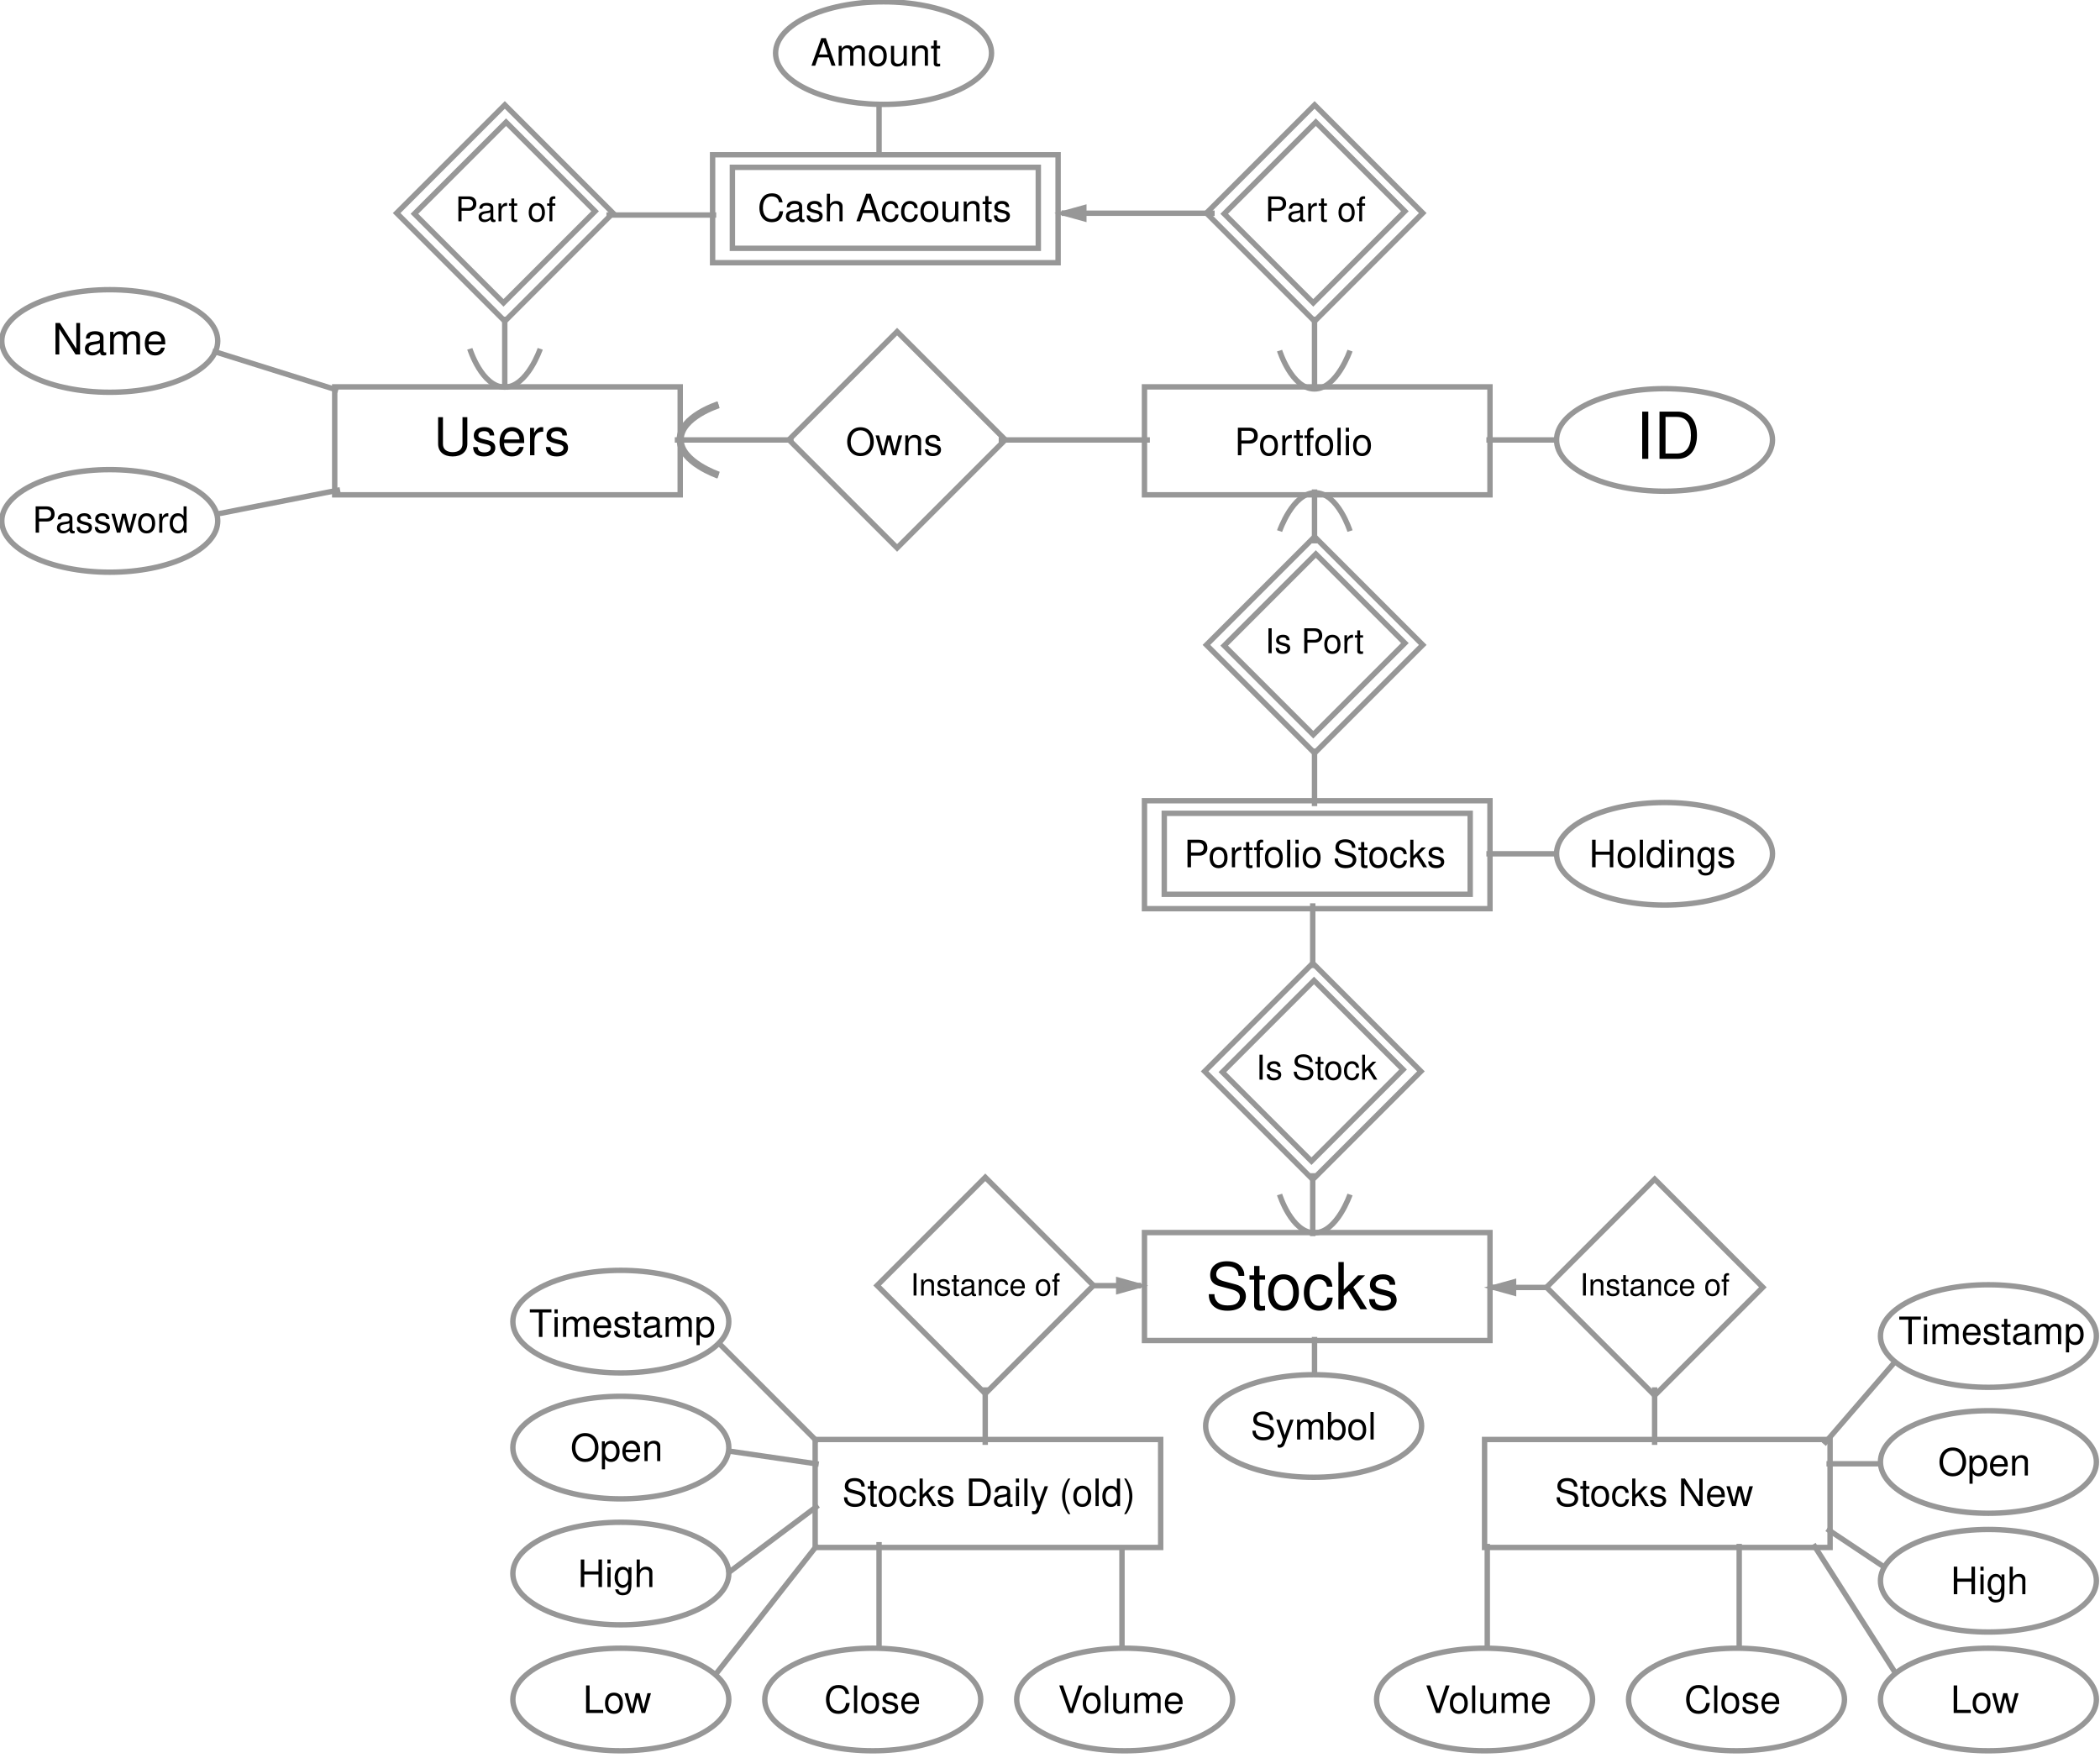
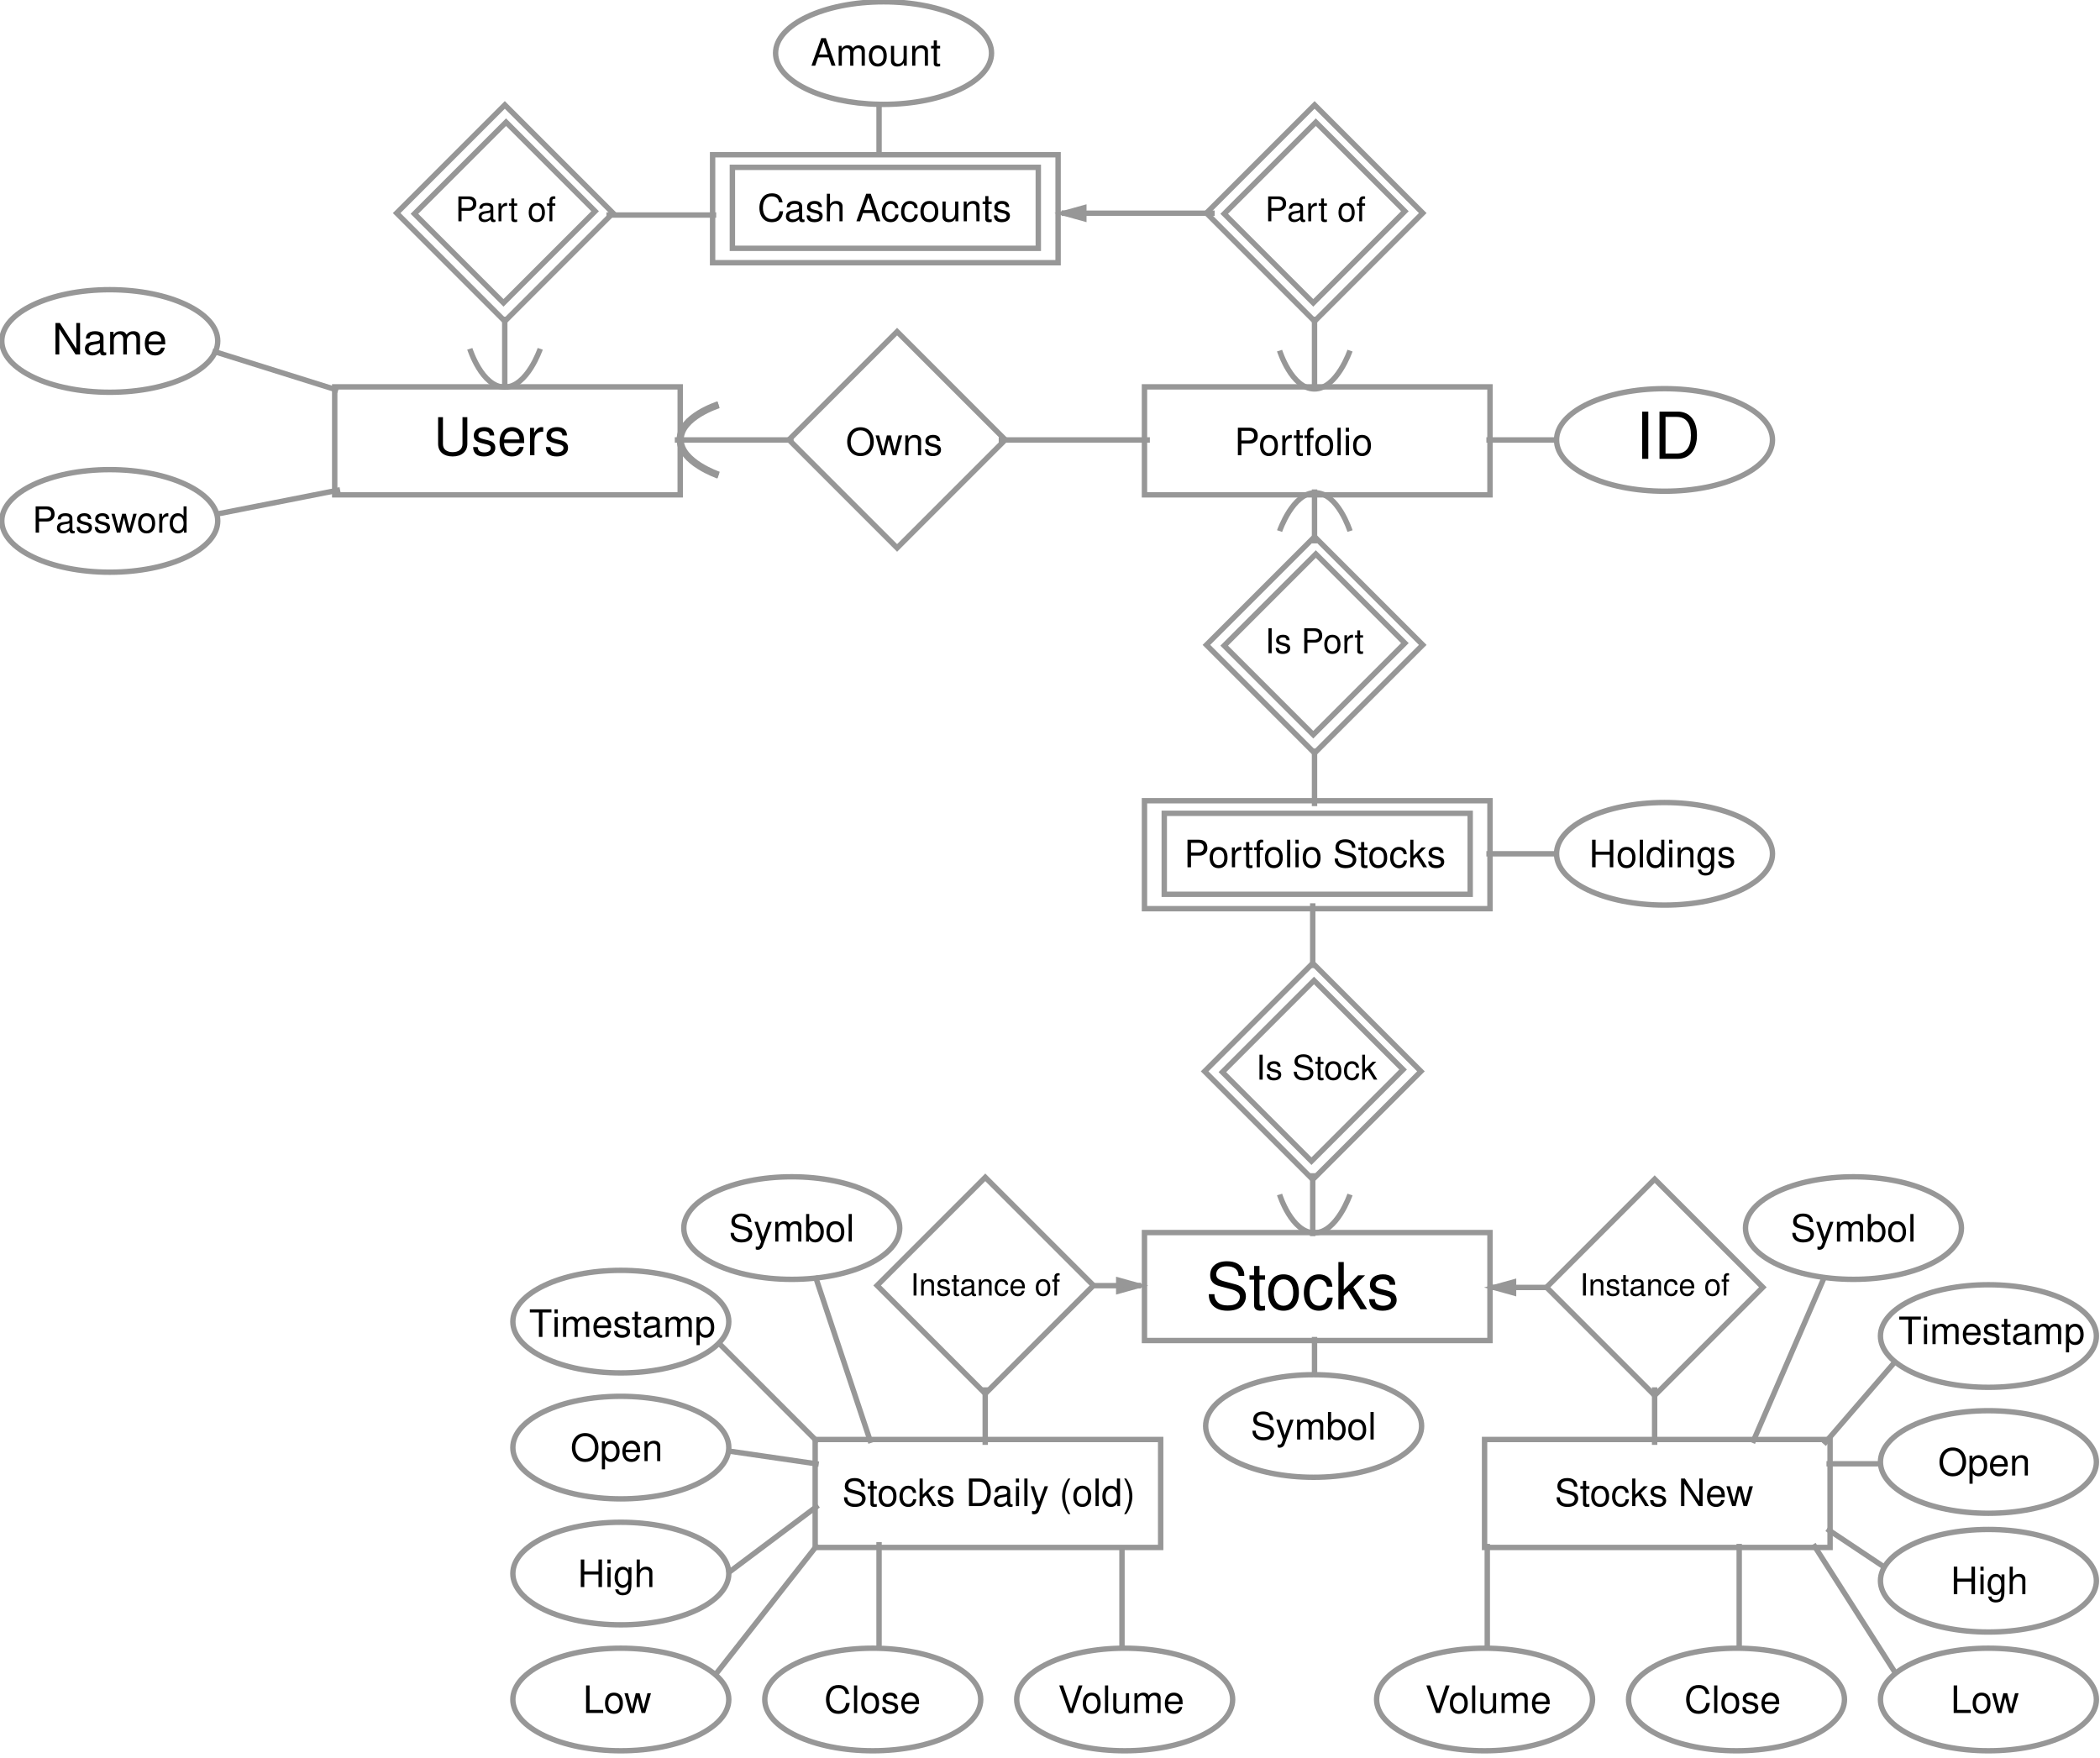
<svg xmlns="http://www.w3.org/2000/svg" width="1167px" height="977px" viewBox="0 0 1167 977" version="1.1">
  <description>Created with Sketch (http://www.bohemiancoding.com/sketch)</description>
  <defs />
  <g id="Page-1" stroke="none" stroke-width="1" fill="none" fill-rule="evenodd">
    <rect d="M636,445 L636,505 L828,505 L828,445 L636,445 Z M636,445" id="Rectangle-17" stroke="#979797" stroke-width="3" x="636" y="445" width="192" height="60" />
    <rect d="M647,452 L647,497 L817,497 L817,452 L647,452 Z M647,452" id="Rectangle-18" stroke="#979797" stroke-width="3" x="647" y="452" width="170" height="45" />
    <text id="Portfolio-Stocks" fill="#000000" font-family="Helvetica" font-size="21" font-weight="normal">
      <tspan x="658" y="482">Portfolio Stocks</tspan>
    </text>
    <rect d="M396,86 L396,146 L588,146 L588,86 L396,86 Z M396,86" id="Rectangle-17" stroke="#979797" stroke-width="3" x="396" y="86" width="192" height="60" />
    <rect d="M636,215 L636,275 L828,275 L828,215 L636,215 Z M636,215" id="Rectangle-17" stroke="#979797" stroke-width="3" x="636" y="215" width="192" height="60" />
    <rect d="M636,685 L636,745 L828,745 L828,685 L636,685 Z M636,685" id="Rectangle-17" stroke="#979797" stroke-width="3" x="636" y="685" width="192" height="60" />
    <path d="M729.5,653.5 L729.5,685.5" id="Line" stroke="#979797" stroke-width="3" stroke-linecap="square" />
    <rect d="M186,215 L186,275 L378,275 L378,215 L186,215 Z M186,215" id="Rectangle-17" stroke="#979797" stroke-width="3" x="186" y="215" width="192" height="60" />
    <rect d="M407,93 L407,138 L577,138 L577,93 L407,93 Z M407,93" id="Rectangle-18" stroke="#979797" stroke-width="3" x="407" y="93" width="170" height="45" />
    <text id="Cash-Accounts" fill="#000000" font-family="Helvetica" font-size="21" font-weight="normal">
      <tspan x="421" y="123">Cash Accounts</tspan>
    </text>
    <text id="Owns" fill="#000000" font-family="Helvetica" font-size="21" font-weight="normal">
      <tspan x="470" y="253">Owns</tspan>
    </text>
    <rect d="M688.032,315.908 L688.032,400.908 L773.032,400.908 L773.032,315.908 L688.032,315.908 Z M688.032,315.908" id="Rectangle-21" stroke="#979797" stroke-width="3" transform="translate(730.5321, 358.4078) rotate(-45) translate(-730.5321, -358.4078) " x="688.032" y="315.908" width="85" height="85" />
    <rect d="M456.032,201.908 L456.032,286.908 L541.032,286.908 L541.032,201.908 L456.032,201.908 Z M456.032,201.908" id="Rectangle-21" stroke="#979797" stroke-width="3" transform="translate(498.5321, 244.4078) rotate(-45) translate(-498.5321, -244.4078) " x="456.032" y="201.908" width="85" height="85" />
    <rect d="M694.51,323.112 L694.51,393.112 L766.51,393.112 L766.51,323.112 L694.51,323.112 Z M694.51,323.112" id="Rectangle-21" stroke="#979797" stroke-width="3" transform="translate(730.5098, 358.112) rotate(-45) translate(-730.5098, -358.112) " x="694.51" y="323.112" width="72" height="70" />
    <text id="Is-Port" fill="#000000" font-family="Helvetica" font-size="19" font-weight="normal">
      <tspan x="703" y="363">Is Port</tspan>
    </text>
    <rect d="M688.032,75.908 L688.032,160.908 L773.032,160.908 L773.032,75.908 L688.032,75.908 Z M688.032,75.908" id="Rectangle-21" stroke="#979797" stroke-width="3" transform="translate(730.5321, 118.4078) rotate(-45) translate(-730.5321, -118.4078) " x="688.032" y="75.908" width="85" height="85" />
    <rect d="M694.51,83.112 L694.51,153.112 L766.51,153.112 L766.51,83.112 L694.51,83.112 Z M694.51,83.112" id="Rectangle-21" stroke="#979797" stroke-width="3" transform="translate(730.5098, 118.112) rotate(-45) translate(-730.5098, -118.112) " x="694.51" y="83.112" width="72" height="70" />
    <text id="Part-of" fill="#000000" font-family="Helvetica" font-size="19" font-weight="normal">
      <tspan x="703" y="123">Part of</tspan>
    </text>
    <rect d="M238.032,75.908 L238.032,160.908 L323.032,160.908 L323.032,75.908 L238.032,75.908 Z M238.032,75.908" id="Rectangle-21" stroke="#979797" stroke-width="3" transform="translate(280.5321, 118.4078) rotate(-45) translate(-280.5321, -118.4078) " x="238.032" y="75.908" width="85" height="85" />
    <rect d="M244.51,83.112 L244.51,153.112 L316.51,153.112 L316.51,83.112 L244.51,83.112 Z M244.51,83.112" id="Rectangle-21" stroke="#979797" stroke-width="3" transform="translate(280.5098, 118.112) rotate(-45) translate(-280.5098, -118.112) " x="244.51" y="83.112" width="72" height="70" />
    <text id="Part-of" fill="#000000" font-family="Helvetica" font-size="19" font-weight="normal">
      <tspan x="253" y="123">Part of</tspan>
    </text>
    <rect d="M687.032,552.908 L687.032,637.908 L772.032,637.908 L772.032,552.908 L687.032,552.908 Z M687.032,552.908" id="Rectangle-21" stroke="#979797" stroke-width="3" transform="translate(729.5321, 595.4078) rotate(-45) translate(-729.5321, -595.4078) " x="687.032" y="552.908" width="85" height="85" />
    <rect d="M693.51,560.112 L693.51,630.112 L765.51,630.112 L765.51,560.112 L693.51,560.112 Z M693.51,560.112" id="Rectangle-21" stroke="#979797" stroke-width="3" transform="translate(729.5098, 595.112) rotate(-45) translate(-729.5098, -595.112) " x="693.51" y="560.112" width="72" height="70" />
    <text id="Is-Stock" fill="#000000" font-family="Helvetica" font-size="19" font-weight="normal">
      <tspan x="698" y="600">Is Stock</tspan>
    </text>
    <rect d="M877.032,672.908 L877.032,757.908 L962.032,757.908 L962.032,672.908 L877.032,672.908 Z M877.032,672.908" id="Rectangle-21" stroke="#979797" stroke-width="3" transform="translate(919.5321, 715.4078) rotate(-45) translate(-919.5321, -715.4078) " x="877.032" y="672.908" width="85" height="85" />
    <rect d="M505.032,671.908 L505.032,756.908 L590.032,756.908 L590.032,671.908 L505.032,671.908 Z M505.032,671.908" id="Rectangle-21" stroke="#979797" stroke-width="3" transform="translate(547.5321, 714.4078) rotate(-45) translate(-547.5321, -714.4078) " x="505.032" y="671.908" width="85" height="85" />
    <text id="Instance-of" fill="#000000" font-family="Helvetica" font-size="17" font-weight="normal">
      <tspan x="506" y="720">Instance of</tspan>
    </text>
    <text id="Instance-of" fill="#000000" font-family="Helvetica" font-size="17" font-weight="normal">
      <tspan x="878" y="720">Instance of</tspan>
    </text>
    <text id="Stocks" fill="#000000" font-family="Helvetica" font-size="36" font-weight="normal">
      <tspan x="670" y="727.62">Stocks</tspan>
    </text>
    <ellipse d="M925,503 C958.137,503 985,490.24 985,474.5 C985,458.76 958.137,446 925,446 C891.863,446 865,458.76 865,474.5 C865,490.24 891.863,503 925,503 Z M925,503" id="Oval-1" stroke="#979797" stroke-width="3" cx="925" cy="474.5" rx="60" ry="28.5" />
    <ellipse d="M925,273 C958.137,273 985,260.24 985,244.5 C985,228.76 958.137,216 925,216 C891.863,216 865,228.76 865,244.5 C865,260.24 891.863,273 925,273 Z M925,273" id="Oval-1" stroke="#979797" stroke-width="3" cx="925" cy="244.5" rx="60" ry="28.5" />
    <path d="M488.5,57.976 C456.522,57.353 431,44.842 431,29.5 C431,13.76 457.863,1 491,1 C524.137,1 551,13.76 551,29.5 C551,45.24 524.137,58 491,58 C490.163,58 489.329,57.992 488.5,57.976 L488.5,86.5 L488.5,57.976 Z M488.5,57.976" id="Oval-1" stroke="#979797" stroke-width="3" />
    <path d="M61,218 C94.137,218 121,205.24 121,189.5 C121,173.76 94.137,161 61,161 C27.863,161 1,173.76 1,189.5 C1,205.24 27.863,218 61,218 Z M61,218 C94.137,218 121,205.24 121,189.5 C121,173.76 94.137,161 61,161 C27.863,161 1,173.76 1,189.5 C1,205.24 27.863,218 61,218 Z M61,218" id="Oval-1" stroke="#979797" stroke-width="3" />
    <path d="M61,318 C94.137,318 121,305.24 121,289.5 C121,273.76 94.137,261 61,261 C27.863,261 1,273.76 1,289.5 C1,305.24 27.863,318 61,318 Z M61,318 C94.137,318 121,305.24 121,289.5 C121,273.76 94.137,261 61,261 C27.863,261 1,273.76 1,289.5 C1,305.24 27.863,318 61,318 Z M61,318" id="Oval-1" stroke="#979797" stroke-width="3" />
    <text id="Users" fill="#000000" font-family="Helvetica" font-size="29" font-weight="normal">
      <tspan x="241" y="253">Users</tspan>
    </text>
    <text id="Password" fill="#000000" font-family="Helvetica" font-size="20" font-weight="normal">
      <tspan x="18" y="296">Password</tspan>
    </text>
    <text id="Name" fill="#000000" font-family="Helvetica" font-size="24" font-weight="normal" text-decoration="underline">
      <tspan x="29" y="197">Name</tspan>
    </text>
    <path d="M396.5,119.5 L338.5,119.5" id="Line" stroke="#979797" stroke-width="3" stroke-linecap="square" />
    <path d="M119.5,195.5 L186.5,216.5" id="Line" stroke="#979797" stroke-width="3" stroke-linecap="square" />
    <path d="M187.5,272.5 L121.5,285.5" id="Line" stroke="#979797" stroke-width="3" stroke-linecap="square" />
    <path d="M827.5,244.5 L862.5,244.5" id="Line" stroke="#979797" stroke-width="3" stroke-linecap="square" />
    <path d="M827.5,474.5 L862.5,474.5" id="Line" stroke="#979797" stroke-width="3" stroke-linecap="square" />
    <path d="M637.5,244.5 L556.5,244.5" id="Line" stroke="#979797" stroke-width="3" stroke-linecap="square" />
    <path d="M439.5,244.5 L376.5,244.5" id="Line" stroke="#979797" stroke-width="3" stroke-linecap="square" />
    <path d="M369.078,255.147 C369.078,255.147 376.336,233.882 388.814,233.853 C401.521,233.823 408.216,255.147 408.216,255.147" id="Path-45" stroke="#979797" stroke-width="4" transform="translate(388.6471, 244.5) rotate(-90) translate(-388.6471, -244.5) " />
    <path d="M369.078,255.147 C369.078,255.147 376.336,233.882 388.814,233.853 C401.521,233.823 408.216,255.147 408.216,255.147" id="Path-45" stroke="#979797" stroke-width="3" transform="translate(388.6471, 244.5) rotate(-90) translate(-388.6471, -244.5) " />
    <path d="M261.078,215.147 C261.078,215.147 268.336,193.882 280.814,193.853 C293.521,193.823 300.216,215.147 300.216,215.147" id="Path-45" stroke="#979797" stroke-width="3" transform="translate(280.6471, 204.5) rotate(-180) translate(-280.6471, -204.5) " />
    <path d="M673.5,118.5 L591.5,118.5" id="Line" stroke="#979797" stroke-width="3" stroke-linecap="square" />
    <path id="Line-decoration-1" d="M591.5,118.5 C595.28,119.55 598.52,120.45 602.3,121.5 C602.3,119.4 602.3,117.6 602.3,115.5 C598.52,116.55 595.28,117.45 591.5,118.5 C591.5,118.5 591.5,118.5 591.5,118.5 Z M591.5,118.5" stroke="#979797" stroke-width="3" stroke-linecap="square" />
    <path d="M280.5,214.5 L282,216" id="Line" stroke="#979797" stroke-linecap="square" />
    <path d="M280.5,177.5 L280.5,214.5" id="Line" stroke="#979797" stroke-width="3" stroke-linecap="square" />
    <text id="Amount" fill="#000000" font-family="Helvetica" font-size="21" font-weight="normal">
      <tspan x="450.591" y="36.5">Amount</tspan>
    </text>
    <path d="M711.078,216.147 C711.078,216.147 718.336,194.882 730.814,194.853 C743.521,194.823 750.216,216.147 750.216,216.147" id="Path-45" stroke="#979797" stroke-width="3" transform="translate(730.6471, 205.5) rotate(-180) translate(-730.6471, -205.5) " />
    <path d="M711.078,295.147 C711.078,295.147 718.336,273.882 730.814,273.853 C743.521,273.823 750.216,295.147 750.216,295.147" id="Path-45" stroke="#979797" stroke-width="3" />
    <path d="M711.078,685.147 C711.078,685.147 718.336,663.882 730.814,663.853 C743.521,663.823 750.216,685.147 750.216,685.147" id="Path-45" stroke="#979797" stroke-width="3" transform="translate(730.6471, 674.5) rotate(-180) translate(-730.6471, -674.5) " />
    <path d="M730.5,177.5 L730.5,215.5" id="Line" stroke="#979797" stroke-width="3" stroke-linecap="square" />
    <text id="Portfolio" fill="#000000" font-family="Helvetica" font-size="21" font-weight="normal">
      <tspan x="686" y="253">Portfolio</tspan>
    </text>
    <text id="Holdings" fill="#000000" font-family="Helvetica" font-size="21" font-weight="normal">
      <tspan x="883" y="482">Holdings</tspan>
    </text>
    <ellipse d="M345,763 C378.137,763 405,750.24 405,734.5 C405,718.76 378.137,706 345,706 C311.863,706 285,718.76 285,734.5 C285,750.24 311.863,763 345,763 Z M345,763" id="Oval-1" stroke="#979797" stroke-width="3" cx="345" cy="734.5" rx="60" ry="28.5" />
    <text id="Timestamp" fill="#000000" font-family="Helvetica" font-size="21" font-weight="normal" text-decoration="underline">
      <tspan x="294" y="743">Timestamp</tspan>
    </text>
    <ellipse d="M345,833 C378.137,833 405,820.24 405,804.5 C405,788.76 378.137,776 345,776 C311.863,776 285,788.76 285,804.5 C285,820.24 311.863,833 345,833 Z M345,833" id="Oval-1" stroke="#979797" stroke-width="3" cx="345" cy="804.5" rx="60" ry="28.5" />
    <text id="Open" fill="#000000" font-family="Helvetica" font-size="21" font-weight="normal">
      <tspan x="317" y="812">Open</tspan>
    </text>
    <ellipse d="M345,903 C378.137,903 405,890.24 405,874.5 C405,858.76 378.137,846 345,846 C311.863,846 285,858.76 285,874.5 C285,890.24 311.863,903 345,903 Z M345,903" id="Oval-1" stroke="#979797" stroke-width="3" cx="345" cy="874.5" rx="60" ry="28.5" />
    <text id="High" fill="#000000" font-family="Helvetica" font-size="21" font-weight="normal">
      <tspan x="321" y="882">High</tspan>
    </text>
    <ellipse d="M345,973 C378.137,973 405,960.24 405,944.5 C405,928.76 378.137,916 345,916 C311.863,916 285,928.76 285,944.5 C285,960.24 311.863,973 345,973 Z M345,973" id="Oval-1" stroke="#979797" stroke-width="3" cx="345" cy="944.5" rx="60" ry="28.5" />
    <text id="Low" fill="#000000" font-family="Helvetica" font-size="21" font-weight="normal">
      <tspan x="324" y="952">Low</tspan>
    </text>
    <ellipse d="M485,973 C518.137,973 545,960.24 545,944.5 C545,928.76 518.137,916 485,916 C451.863,916 425,928.76 425,944.5 C425,960.24 451.863,973 485,973 Z M485,973" id="Oval-1" stroke="#979797" stroke-width="3" cx="485" cy="944.5" rx="60" ry="28.5" />
    <text id="Close" fill="#000000" font-family="Helvetica" font-size="21" font-weight="normal">
      <tspan x="458" y="952">Close</tspan>
    </text>
    <ellipse d="M625,973 C658.137,973 685,960.24 685,944.5 C685,928.76 658.137,916 625,916 C591.863,916 565,928.76 565,944.5 C565,960.24 591.863,973 625,973 Z M625,973" id="Oval-1" stroke="#979797" stroke-width="3" cx="625" cy="944.5" rx="60" ry="28.5" />
    <text id="Volume" fill="#000000" font-family="Helvetica" font-size="21" font-weight="normal">
      <tspan x="588" y="952">Volume</tspan>
    </text>
    <ellipse d="M825,973 C858.137,973 885,960.24 885,944.5 C885,928.76 858.137,916 825,916 C791.863,916 765,928.76 765,944.5 C765,960.24 791.863,973 825,973 Z M825,973" id="Oval-1" stroke="#979797" stroke-width="3" cx="825" cy="944.5" rx="60" ry="28.5" />
    <text id="Volume" fill="#000000" font-family="Helvetica" font-size="21" font-weight="normal">
      <tspan x="792" y="952">Volume</tspan>
    </text>
    <ellipse d="M965,973 C998.137,973 1025,960.24 1025,944.5 C1025,928.76 998.137,916 965,916 C931.863,916 905,928.76 905,944.5 C905,960.24 931.863,973 965,973 Z M965,973" id="Oval-1" stroke="#979797" stroke-width="3" cx="965" cy="944.5" rx="60" ry="28.5" />
    <text id="Close" fill="#000000" font-family="Helvetica" font-size="21" font-weight="normal">
      <tspan x="936" y="952">Close</tspan>
    </text>
    <ellipse d="M1105,973 C1138.137,973 1165,960.24 1165,944.5 C1165,928.76 1138.137,916 1105,916 C1071.863,916 1045,928.76 1045,944.5 C1045,960.24 1071.863,973 1105,973 Z M1105,973" id="Oval-1" stroke="#979797" stroke-width="3" cx="1105" cy="944.5" rx="60" ry="28.5" />
    <text id="Low" fill="#000000" font-family="Helvetica" font-size="21" font-weight="normal">
      <tspan x="1084" y="952">Low</tspan>
    </text>
    <ellipse d="M1105,907 C1138.137,907 1165,894.24 1165,878.5 C1165,862.76 1138.137,850 1105,850 C1071.863,850 1045,862.76 1045,878.5 C1045,894.24 1071.863,907 1105,907 Z M1105,907" id="Oval-1" stroke="#979797" stroke-width="3" cx="1105" cy="878.5" rx="60" ry="28.5" />
    <text id="High" fill="#000000" font-family="Helvetica" font-size="21" font-weight="normal">
      <tspan x="1084" y="886">High</tspan>
    </text>
    <ellipse d="M1105,841 C1138.137,841 1165,828.24 1165,812.5 C1165,796.76 1138.137,784 1105,784 C1071.863,784 1045,796.76 1045,812.5 C1045,828.24 1071.863,841 1105,841 Z M1105,841" id="Oval-1" stroke="#979797" stroke-width="3" cx="1105" cy="812.5" rx="60" ry="28.5" />
    <text id="Open" fill="#000000" font-family="Helvetica" font-size="21" font-weight="normal">
      <tspan x="1077" y="820">Open</tspan>
    </text>
    <ellipse d="M1105,771 C1138.137,771 1165,758.24 1165,742.5 C1165,726.76 1138.137,714 1105,714 C1071.863,714 1045,726.76 1045,742.5 C1045,758.24 1071.863,771 1105,771 Z M1105,771" id="Oval-1" stroke="#979797" stroke-width="3" cx="1105" cy="742.5" rx="60" ry="28.5" />
    <text id="Timestamp" fill="#000000" font-family="Helvetica" font-size="21" font-weight="normal" text-decoration="underline">
      <tspan x="1055" y="747">Timestamp</tspan>
    </text>
    <ellipse d="M730,821 C763.137,821 790,808.24 790,792.5 C790,776.76 763.137,764 730,764 C696.863,764 670,776.76 670,792.5 C670,808.24 696.863,821 730,821 Z M730,821" id="Oval-1" stroke="#979797" stroke-width="3" cx="730" cy="792.5" rx="60" ry="28.5" />
    <text id="Symbol" fill="#000000" font-family="Helvetica" font-size="21" font-weight="normal" text-decoration="underline">
      <tspan x="695" y="800">Symbol</tspan>
    </text>
+     <ellipse d="M440,711 C473.137,711 500,698.24 500,682.5 C500,666.76 473.137,654 440,654 C406.863,654 380,666.76 380,682.5 C380,698.24 406.863,711 440,711 Z M440,711" id="Oval-1" stroke="#979797" stroke-width="3" cx="440" cy="682.5" rx="60" ry="28.5" />
+     <text id="Symbol" fill="#000000" font-family="Helvetica" font-size="21" font-weight="normal" text-decoration="underline">
+       <tspan x="405" y="690">Symbol</tspan>
+     </text>
+     <ellipse d="M1030,711 C1063.137,711 1090,698.24 1090,682.5 C1090,666.76 1063.137,654 1030,654 C996.863,654 970,666.76 970,682.5 C970,698.24 996.863,711 1030,711 Z M1030,711" id="Oval-1" stroke="#979797" stroke-width="3" cx="1030" cy="682.5" rx="60" ry="28.5" />
+     <text id="Symbol" fill="#000000" font-family="Helvetica" font-size="21" font-weight="normal" text-decoration="underline">
+       <tspan x="995" y="690">Symbol</tspan>
+     </text>
    <path d="M730.5,417.5 L730.5,446.5" id="Line" stroke="#979797" stroke-width="3" stroke-linecap="square" />
    <rect d="M453,800 L453,860 L645,860 L645,800 L453,800 Z M453,800" id="Rectangle-17" stroke="#979797" stroke-width="3" x="453" y="800" width="192" height="60" />
    <text id="Stocks-Daily-(old)" fill="#000000" font-family="Helvetica" font-size="21" font-weight="normal">
      <tspan x="468" y="837">Stocks Daily (old)</tspan>
    </text>
    <path d="M547.5,772.5 L547.5,801.5" id="Line" stroke="#979797" stroke-width="3" stroke-linecap="square" />
    <rect d="M825,800 L825,860 L1017,860 L1017,800 L825,800 Z M825,800" id="Rectangle-17" stroke="#979797" stroke-width="3" x="825" y="800" width="192" height="60" />
    <text id="Stocks-New" fill="#000000" font-family="Helvetica" font-size="21" font-weight="normal">
      <tspan x="864" y="837">Stocks New</tspan>
    </text>
    <path d="M919.5,772.5 L919.5,801.5" id="Line" stroke="#979797" stroke-width="3" stroke-linecap="square" />
    <path d="M729.5,503.5 L729.5,536.5" id="Line" stroke="#979797" stroke-width="3" stroke-linecap="square" />
    <path d="M730.5,300.5 L730.5,273.5" id="Line" stroke="#979797" stroke-width="3" stroke-linecap="square" />
    <text id="ID" fill="#000000" font-family="Helvetica" font-size="36" font-weight="normal" text-decoration="underline">
      <tspan x="909" y="255">ID</tspan>
    </text>
    <path d="M730.5,744.5 L730.5,763.5" id="Line" stroke="#979797" stroke-width="3" stroke-linecap="square" />
    <path d="M829.5,715.5 L859.5,715.5" id="Line" stroke="#979797" stroke-width="3" stroke-linecap="square" />
    <path id="Line-decoration-1" d="M830.3,715.5 C834.08,714.45 837.32,713.55 841.1,712.5 C841.1,714.6 841.1,716.4 841.1,718.5 C837.32,717.45 834.08,716.55 830.3,715.5 C830.3,715.5 830.3,715.5 830.3,715.5 Z M830.3,715.5" stroke="#979797" stroke-width="3" stroke-linecap="square" />
    <path d="M607.5,714.5 L632.5,714.5" id="Line" stroke="#979797" stroke-width="3" stroke-linecap="square" />
    <path id="Line-decoration-1" d="M632.5,714.5 C628.72,713.45 625.48,712.55 621.7,711.5 C621.7,713.6 621.7,715.4 621.7,717.5 C625.48,716.45 628.72,715.55 632.5,714.5 C632.5,714.5 632.5,714.5 632.5,714.5 Z M632.5,714.5" stroke="#979797" stroke-width="3" stroke-linecap="square" />
    <path d="M400.5,747.5 L453.5,800.5" id="Line" stroke="#979797" stroke-width="3" stroke-linecap="square" />
+     <path d="M453.5,710.5 L483.5,800.5" id="Line" stroke="#979797" stroke-width="3" stroke-linecap="square" />
    <path d="M405.5,806.5 L453.5,813.5" id="Line" stroke="#979797" stroke-width="3" stroke-linecap="square" />
    <path d="M405.5,873.5 L453.5,837.5" id="Line" stroke="#979797" stroke-width="3" stroke-linecap="square" />
    <path d="M398.5,929.5 L453.5,859.5" id="Line" stroke="#979797" stroke-width="3" stroke-linecap="square" />
    <path d="M488.5,915.5 L488.5,858.5" id="Line" stroke="#979797" stroke-width="3" stroke-linecap="square" />
    <path d="M623.5,914.5 L623.5,860.5" id="Line" stroke="#979797" stroke-width="3" stroke-linecap="square" />
    <path d="M966.5,914.5 L966.5,859.5" id="Line" stroke="#979797" stroke-width="3" stroke-linecap="square" />
    <path d="M1008.5,859.5 L1052.5,928.5" id="Line" stroke="#979797" stroke-width="3" stroke-linecap="square" />
    <path d="M1016.5,850.5 L1046.5,870.5" id="Line" stroke="#979797" stroke-width="3" stroke-linecap="square" />
    <path d="M1016.5,813.5 L1044.5,813.5" id="Line" stroke="#979797" stroke-width="3" stroke-linecap="square" />
    <path d="M1014.5,801.5 L1052.5,757.5" id="Line" stroke="#979797" stroke-width="3" stroke-linecap="square" />
+     <path d="M974.5,800.5 L1013.5,710.5" id="Line" stroke="#979797" stroke-width="3" stroke-linecap="square" />
    <path d="M826.5,914.5 L826.5,859.5" id="Line" stroke="#979797" stroke-width="3" stroke-linecap="square" />
  </g>
</svg>
